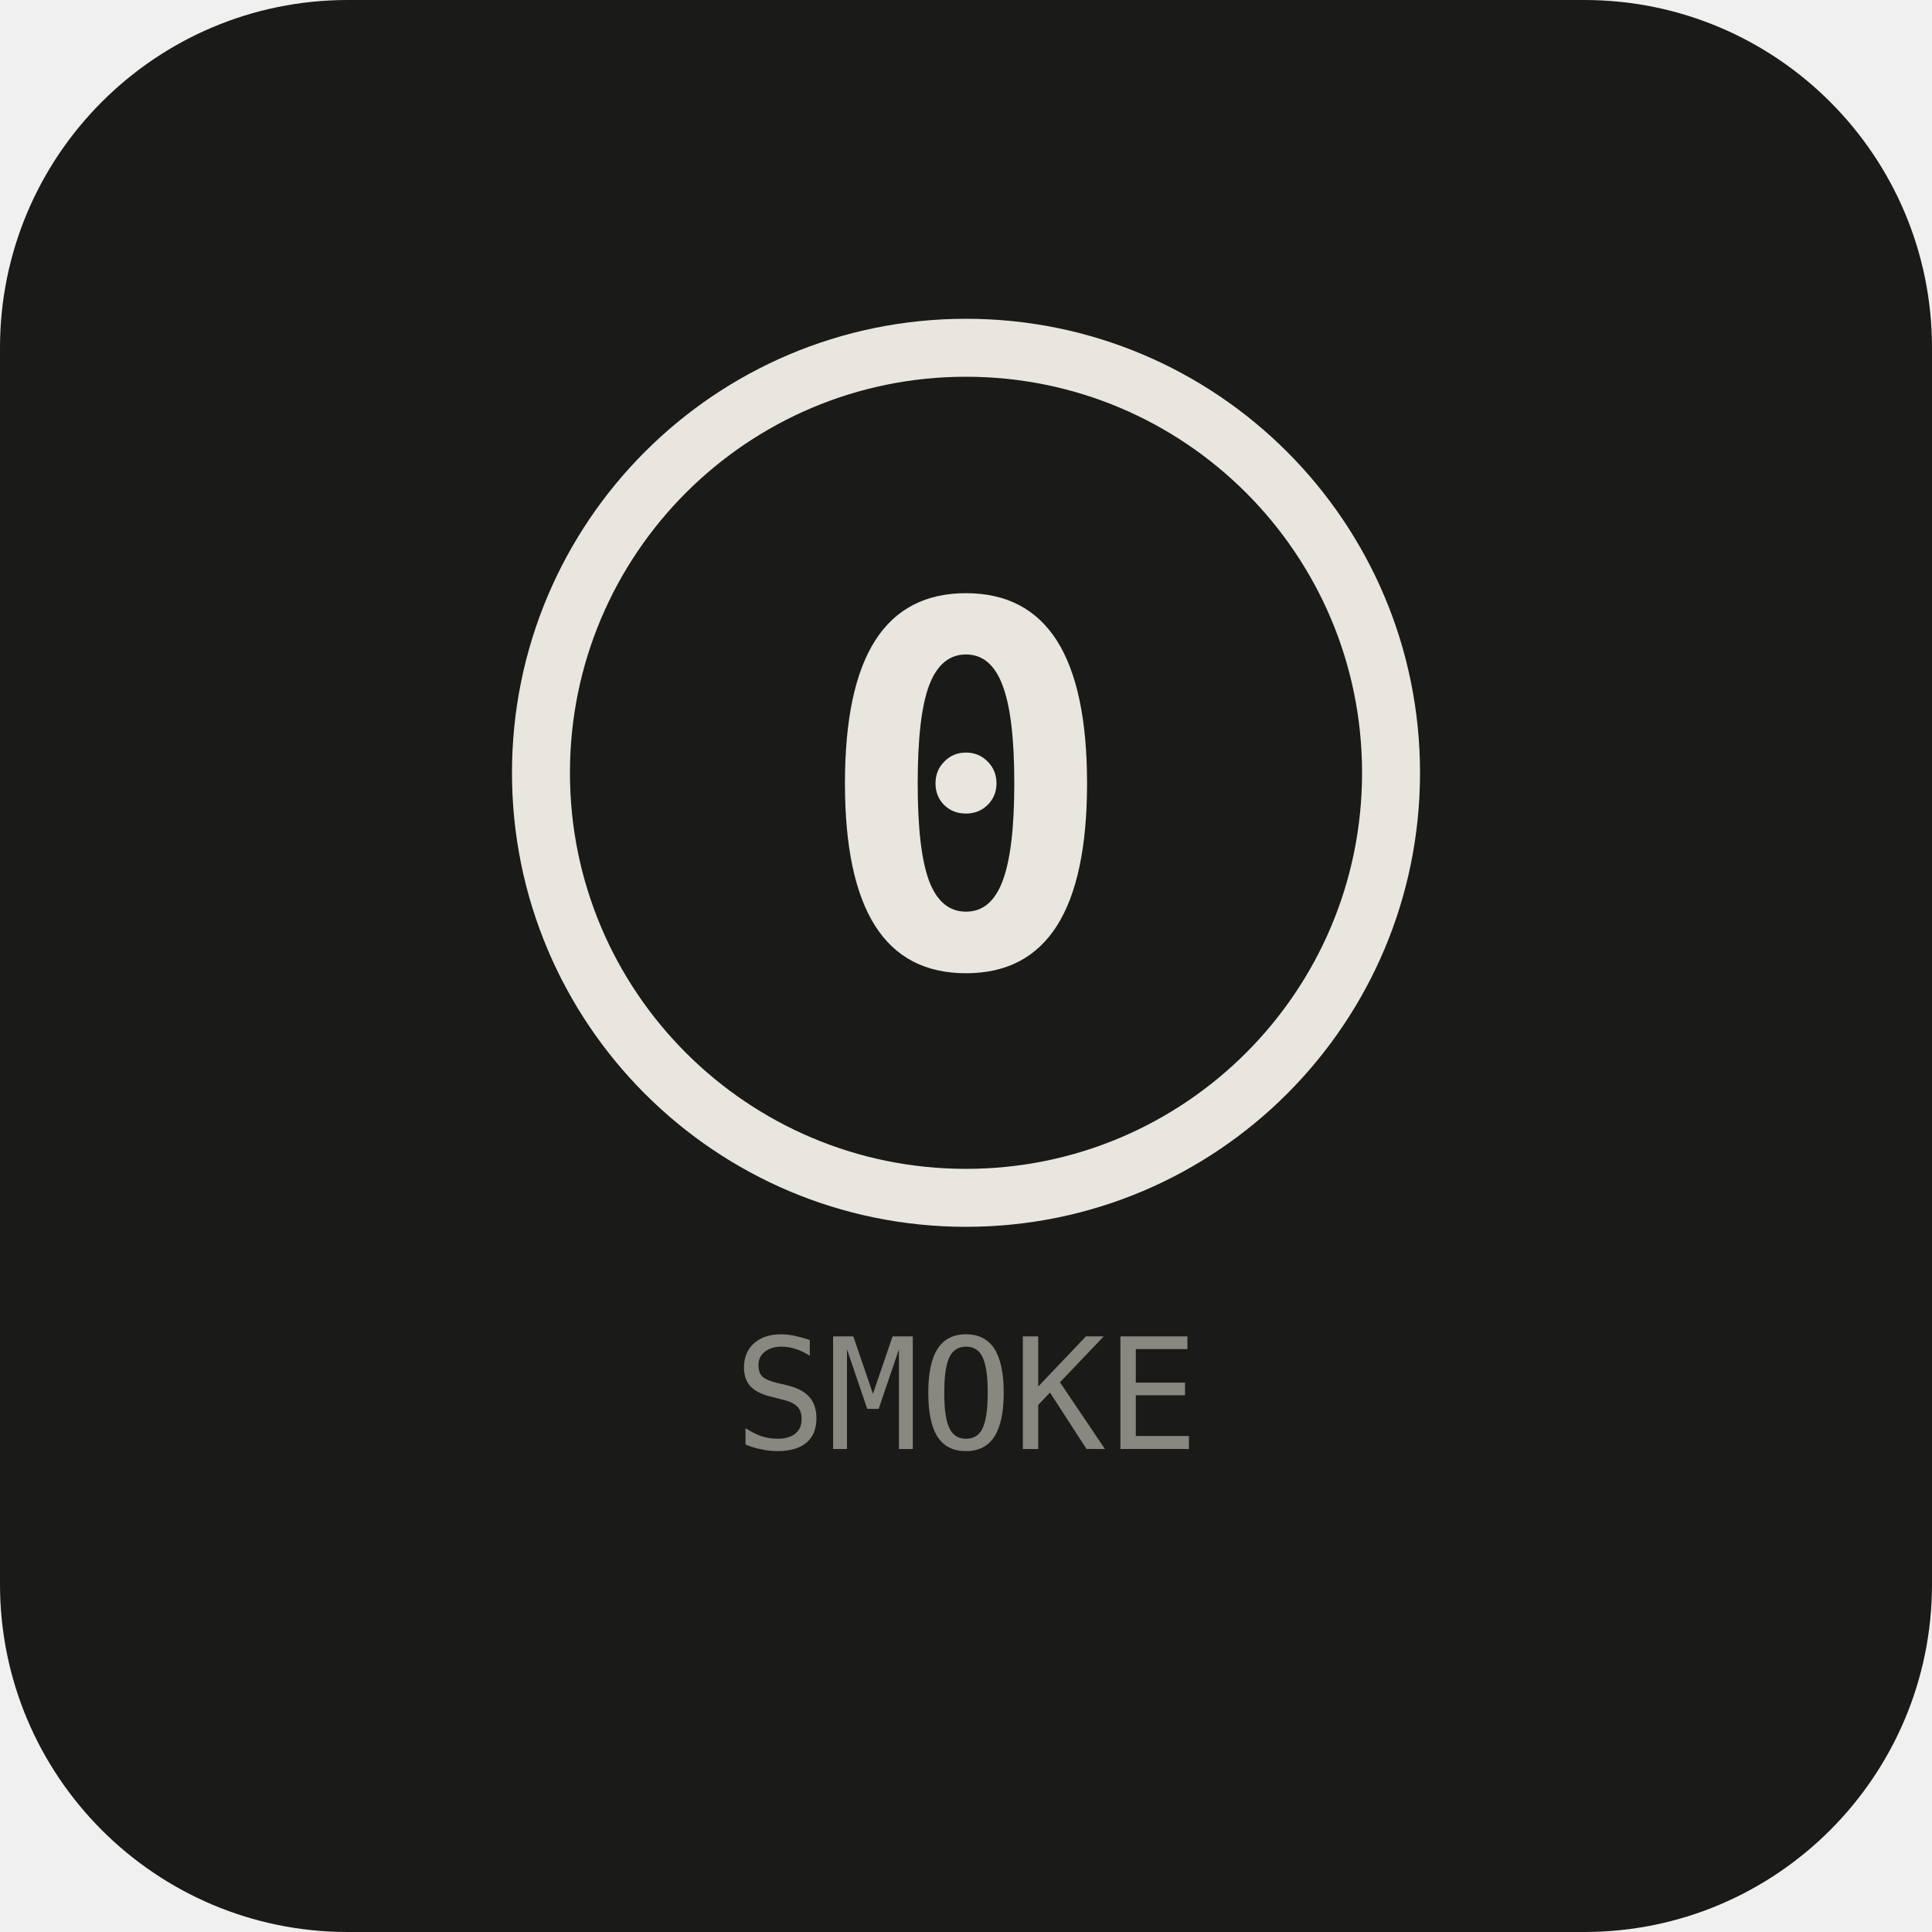
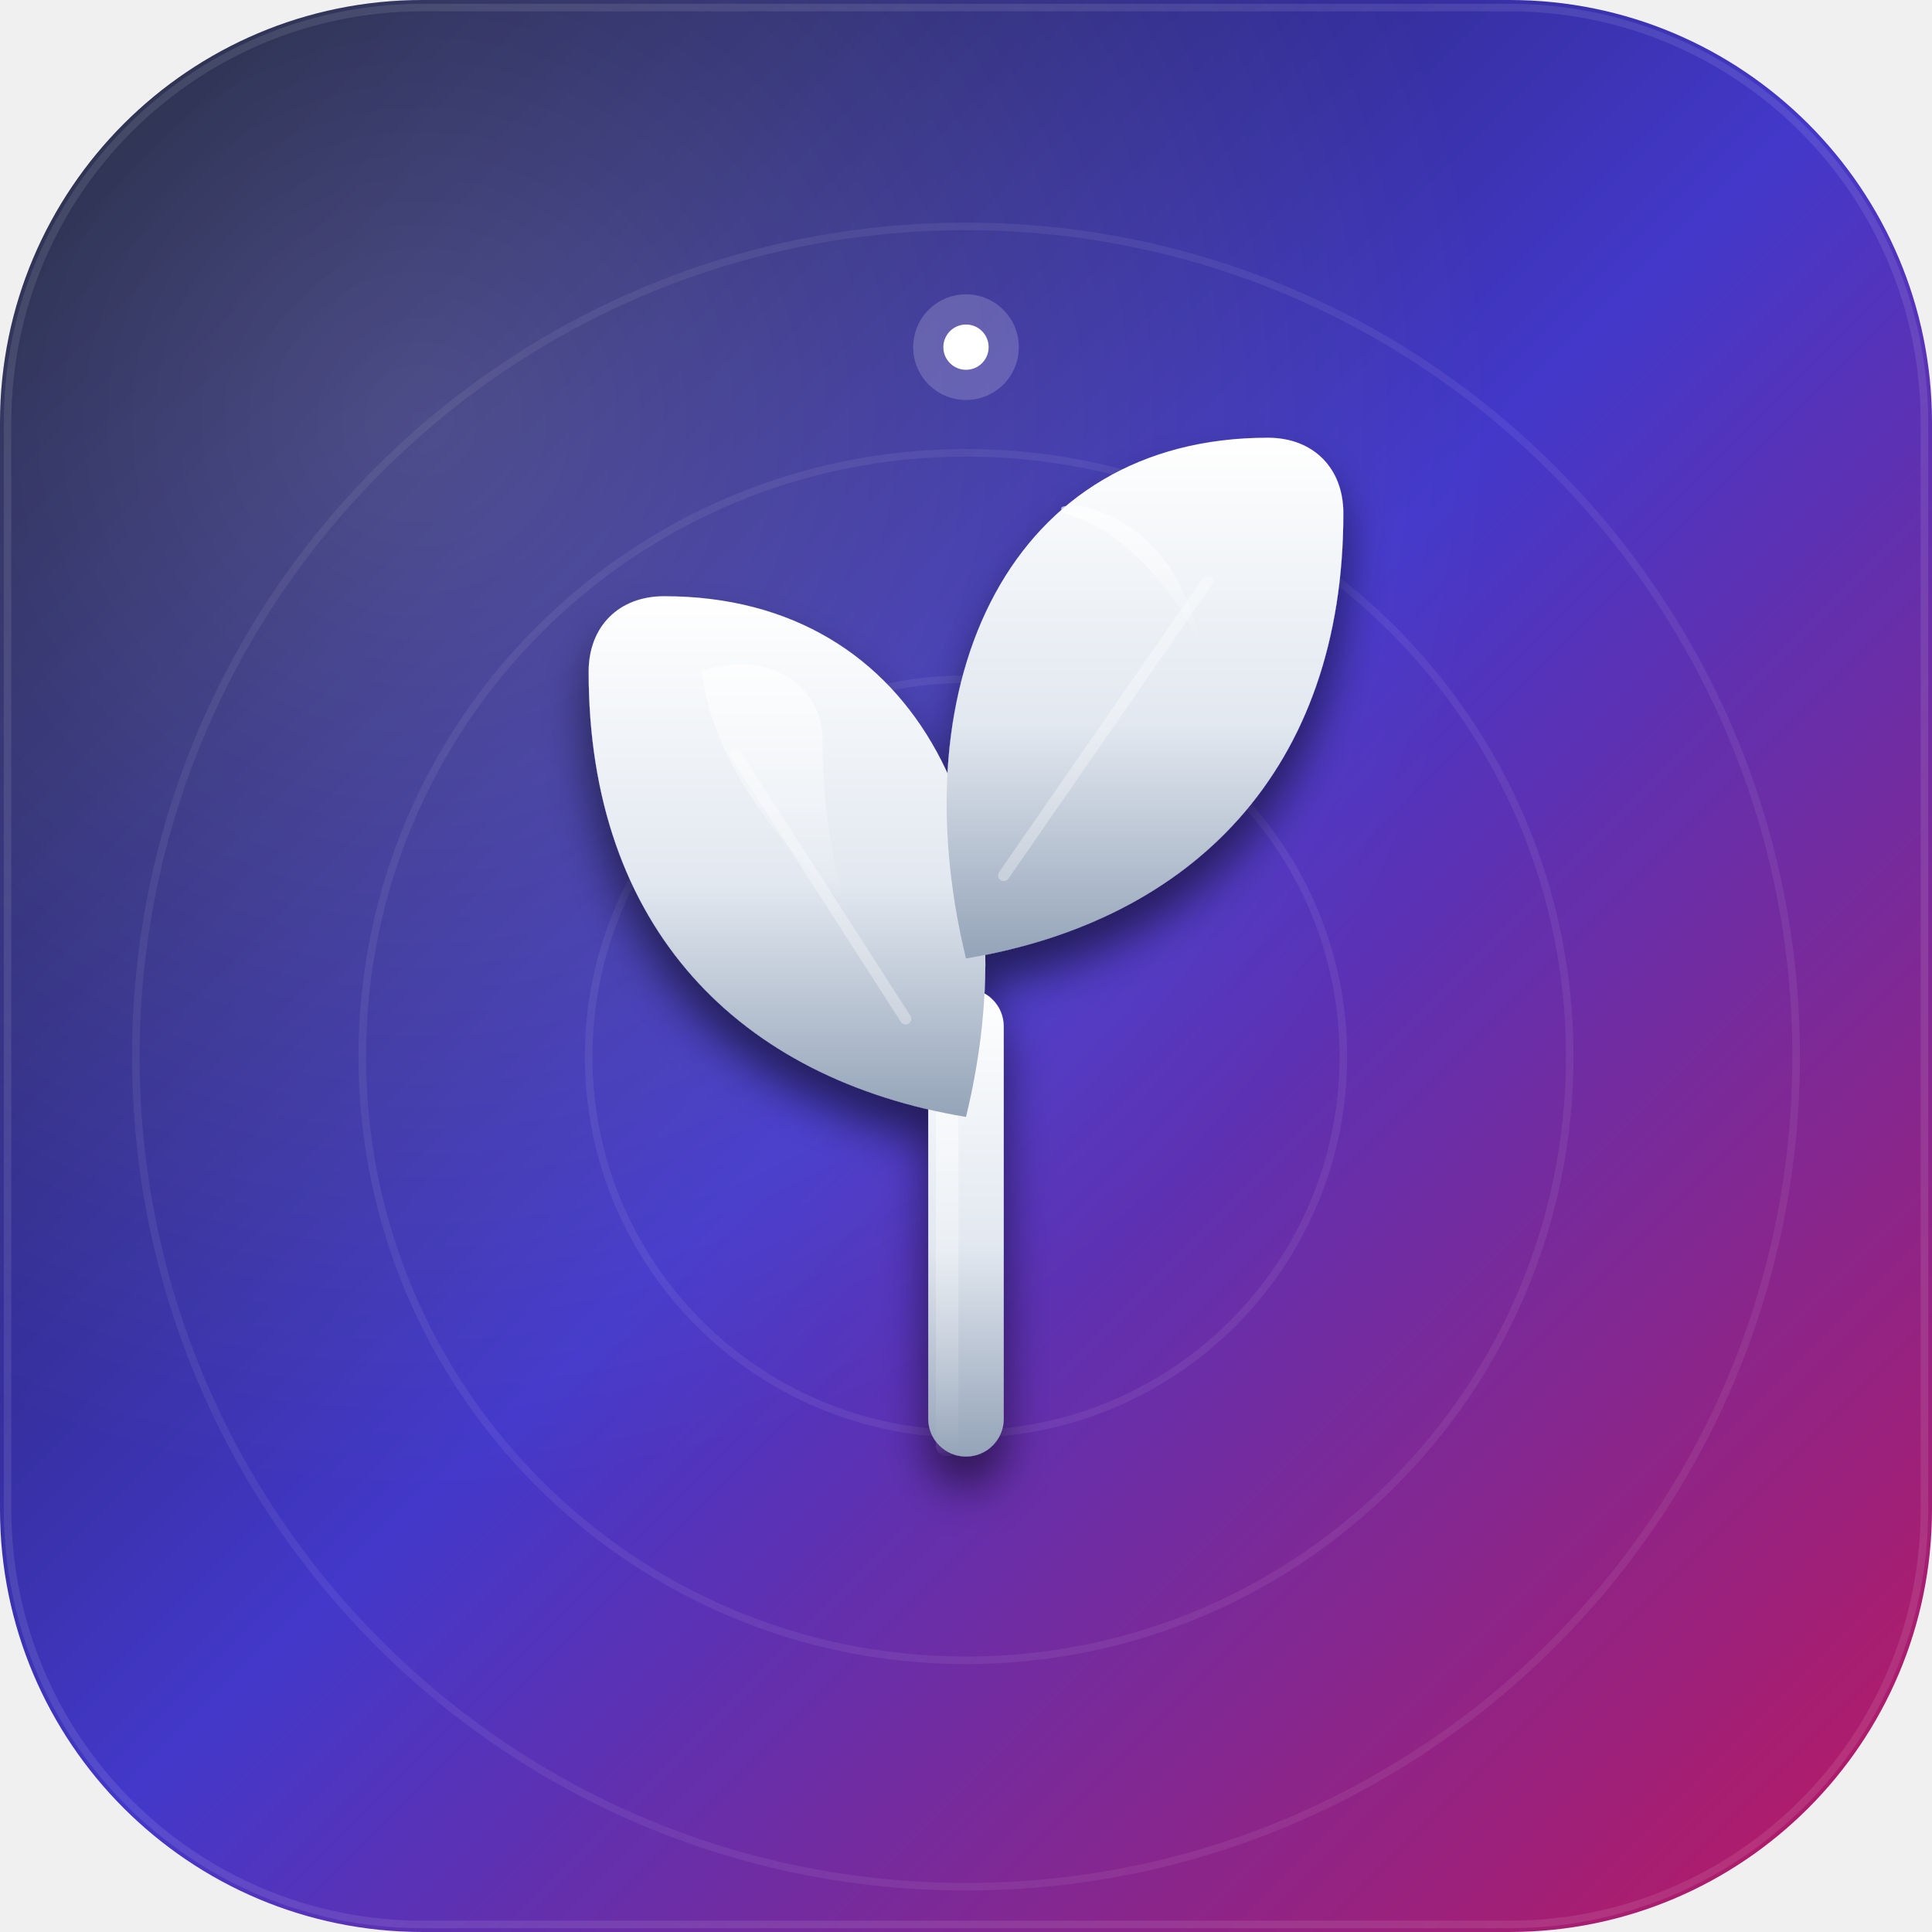
- <svg xmlns="http://www.w3.org/2000/svg" viewBox="0 0 100 100">
-   <rect width="100" height="100" rx="18" fill="#1a1a18" />
-   <circle cx="50" cy="40" r="22" fill="none" stroke="#e8e6df" stroke-width="3" />
-   <text x="50" y="50" text-anchor="middle" fill="#e8e6df" font-family="monospace" font-size="26" font-weight="600">0</text>
-   <text x="50" y="75" text-anchor="middle" fill="#888780" font-family="monospace" font-size="8">SMOKE</text>
+ <svg xmlns="http://www.w3.org/2000/svg" viewBox="0 0 512 512" role="img" aria-label="Smoke tracker">
+   <defs>
+     <linearGradient id="bg" x1="0%" y1="0%" x2="100%" y2="100%">
+       <stop offset="0%" stop-color="#0F172A" />
+       <stop offset="50%" stop-color="#4338CA" />
+       <stop offset="100%" stop-color="#BE185D" />
+     </linearGradient>
+     <linearGradient id="mark" x1="0%" y1="0%" x2="0%" y2="100%">
+       <stop offset="0%" stop-color="#FFFFFF" />
+       <stop offset="55%" stop-color="#E2E8F0" />
+       <stop offset="100%" stop-color="#94A3B8" />
+     </linearGradient>
+     <linearGradient id="highlight" x1="0%" y1="0%" x2="0%" y2="100%">
+       <stop offset="0%" stop-color="#FFFFFF" stop-opacity="0.65" />
+       <stop offset="100%" stop-color="#FFFFFF" stop-opacity="0" />
+     </linearGradient>
+     <radialGradient id="glow" cx="22%" cy="22%" r="55%">
+       <stop offset="0%" stop-color="#FFFFFF" stop-opacity="0.18" />
+       <stop offset="100%" stop-color="#FFFFFF" stop-opacity="0" />
+     </radialGradient>
+     <filter id="markShadow" x="-20%" y="-20%" width="140%" height="140%">
+       <feGaussianBlur in="SourceAlpha" stdDeviation="6" />
+       <feOffset dx="0" dy="8" result="off" />
+       <feComponentTransfer in="off" result="alpha">
+         <feFuncA type="linear" slope="0.55" />
+       </feComponentTransfer>
+       <feMerge>
+         <feMergeNode />
+         <feMergeNode in="SourceGraphic" />
+       </feMerge>
+     </filter>
+   </defs>
+   <rect width="512" height="512" rx="112" ry="112" fill="url(#bg)" />
+   <g fill="none" stroke="#FFFFFF" stroke-opacity="0.07">
+     <circle cx="256" cy="280" r="220" stroke-width="2" />
+     <circle cx="256" cy="280" r="160" stroke-width="2" />
+     <circle cx="256" cy="280" r="100" stroke-width="2" />
+   </g>
+   <rect width="512" height="512" rx="112" ry="112" fill="url(#glow)" />
+   <rect x="2" y="2" width="508" height="508" rx="110" ry="110" fill="none" stroke="#FFFFFF" stroke-opacity="0.10" stroke-width="2" />
+   <g filter="url(#markShadow)">
+     <rect x="246" y="262" width="20" height="124" rx="10" fill="url(#mark)" />
+     <rect x="248" y="262" width="6" height="124" rx="3" fill="url(#highlight)" />
+     <path d="M256 296              C 196 286 156 246 156 178              C 156 166 164 158 176 158              C 244 158 274 222 256 296 Z" fill="url(#mark)" />
+     <path d="M186 178              C 188 196 200 218 224 240              C 220 226 218 212 218 196              C 218 184 208 176 196 176              C 192 176 188 177 186 178 Z" fill="url(#highlight)" />
+     <path d="M256 254              C 316 244 356 204 356 136              C 356 124 348 116 336 116              C 268 116 238 180 256 254 Z" fill="url(#mark)" />
+     <path d="M286 134              C 304 138 314 152 318 170              C 308 152 296 140 282 136              C 280 134 282 134 286 134 Z" fill="url(#highlight)" />
+     <path d="M195 200 L240 270" stroke="#FFFFFF" stroke-opacity="0.32" stroke-width="3" stroke-linecap="round" />
+     <path d="M320 154 L266 232" stroke="#FFFFFF" stroke-opacity="0.32" stroke-width="3" stroke-linecap="round" />
+   </g>
+   <g fill="#FFFFFF">
+     <circle cx="256" cy="92" r="6" />
+     <circle cx="256" cy="92" r="14" fill="#FFFFFF" fill-opacity="0.18" />
+   </g>
</svg>
